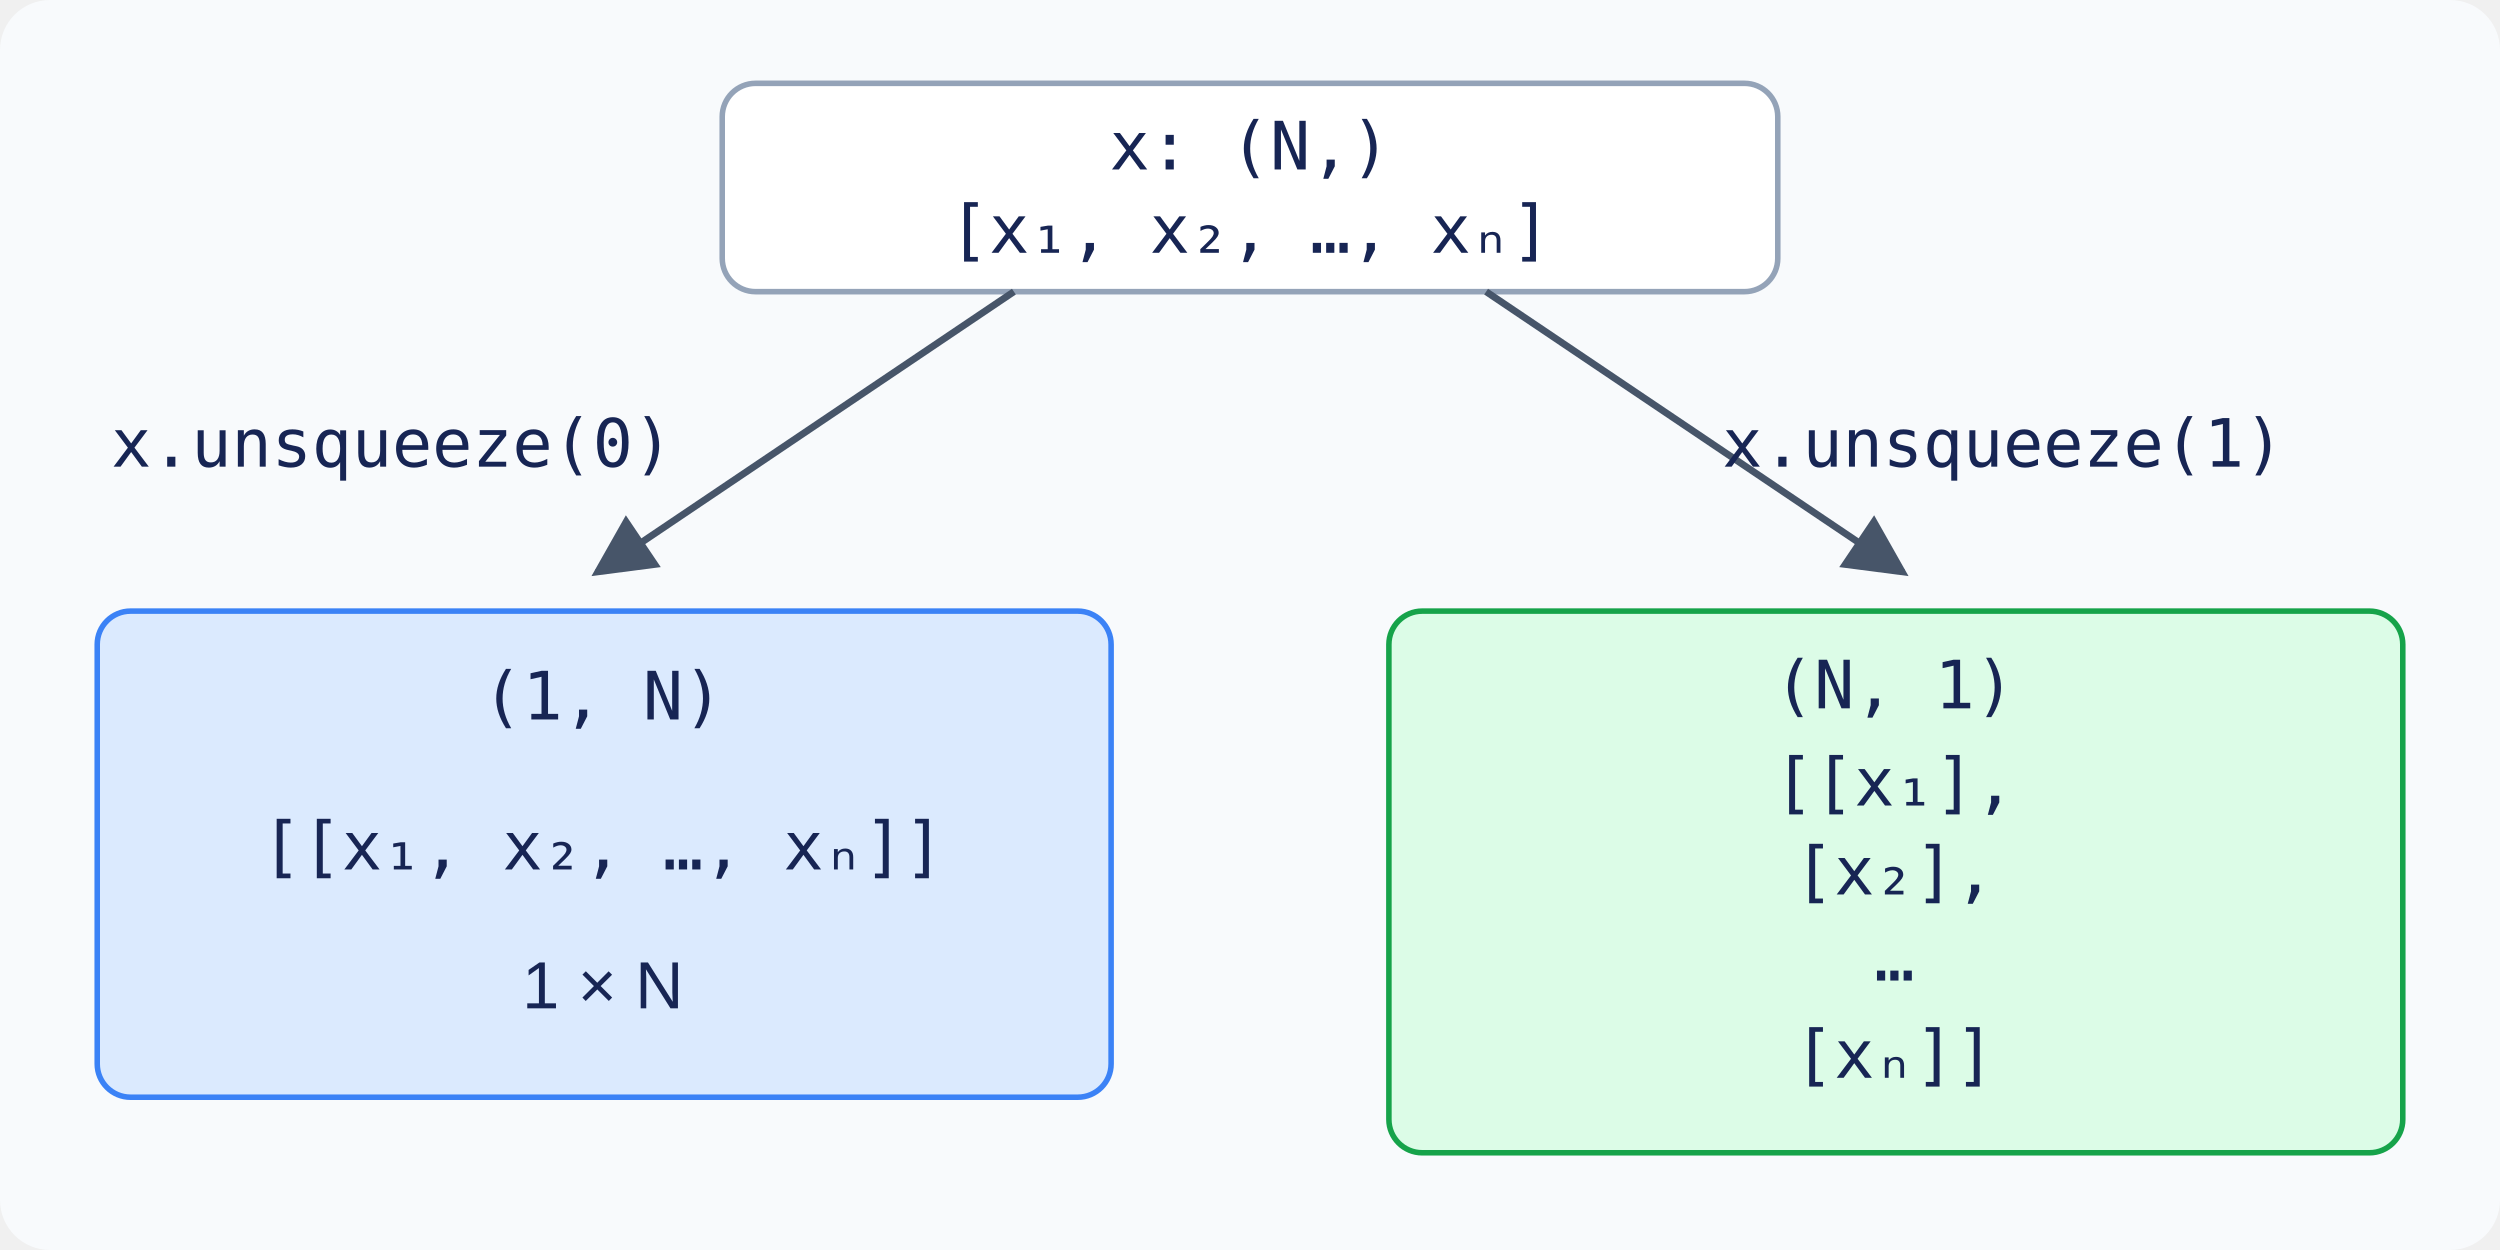
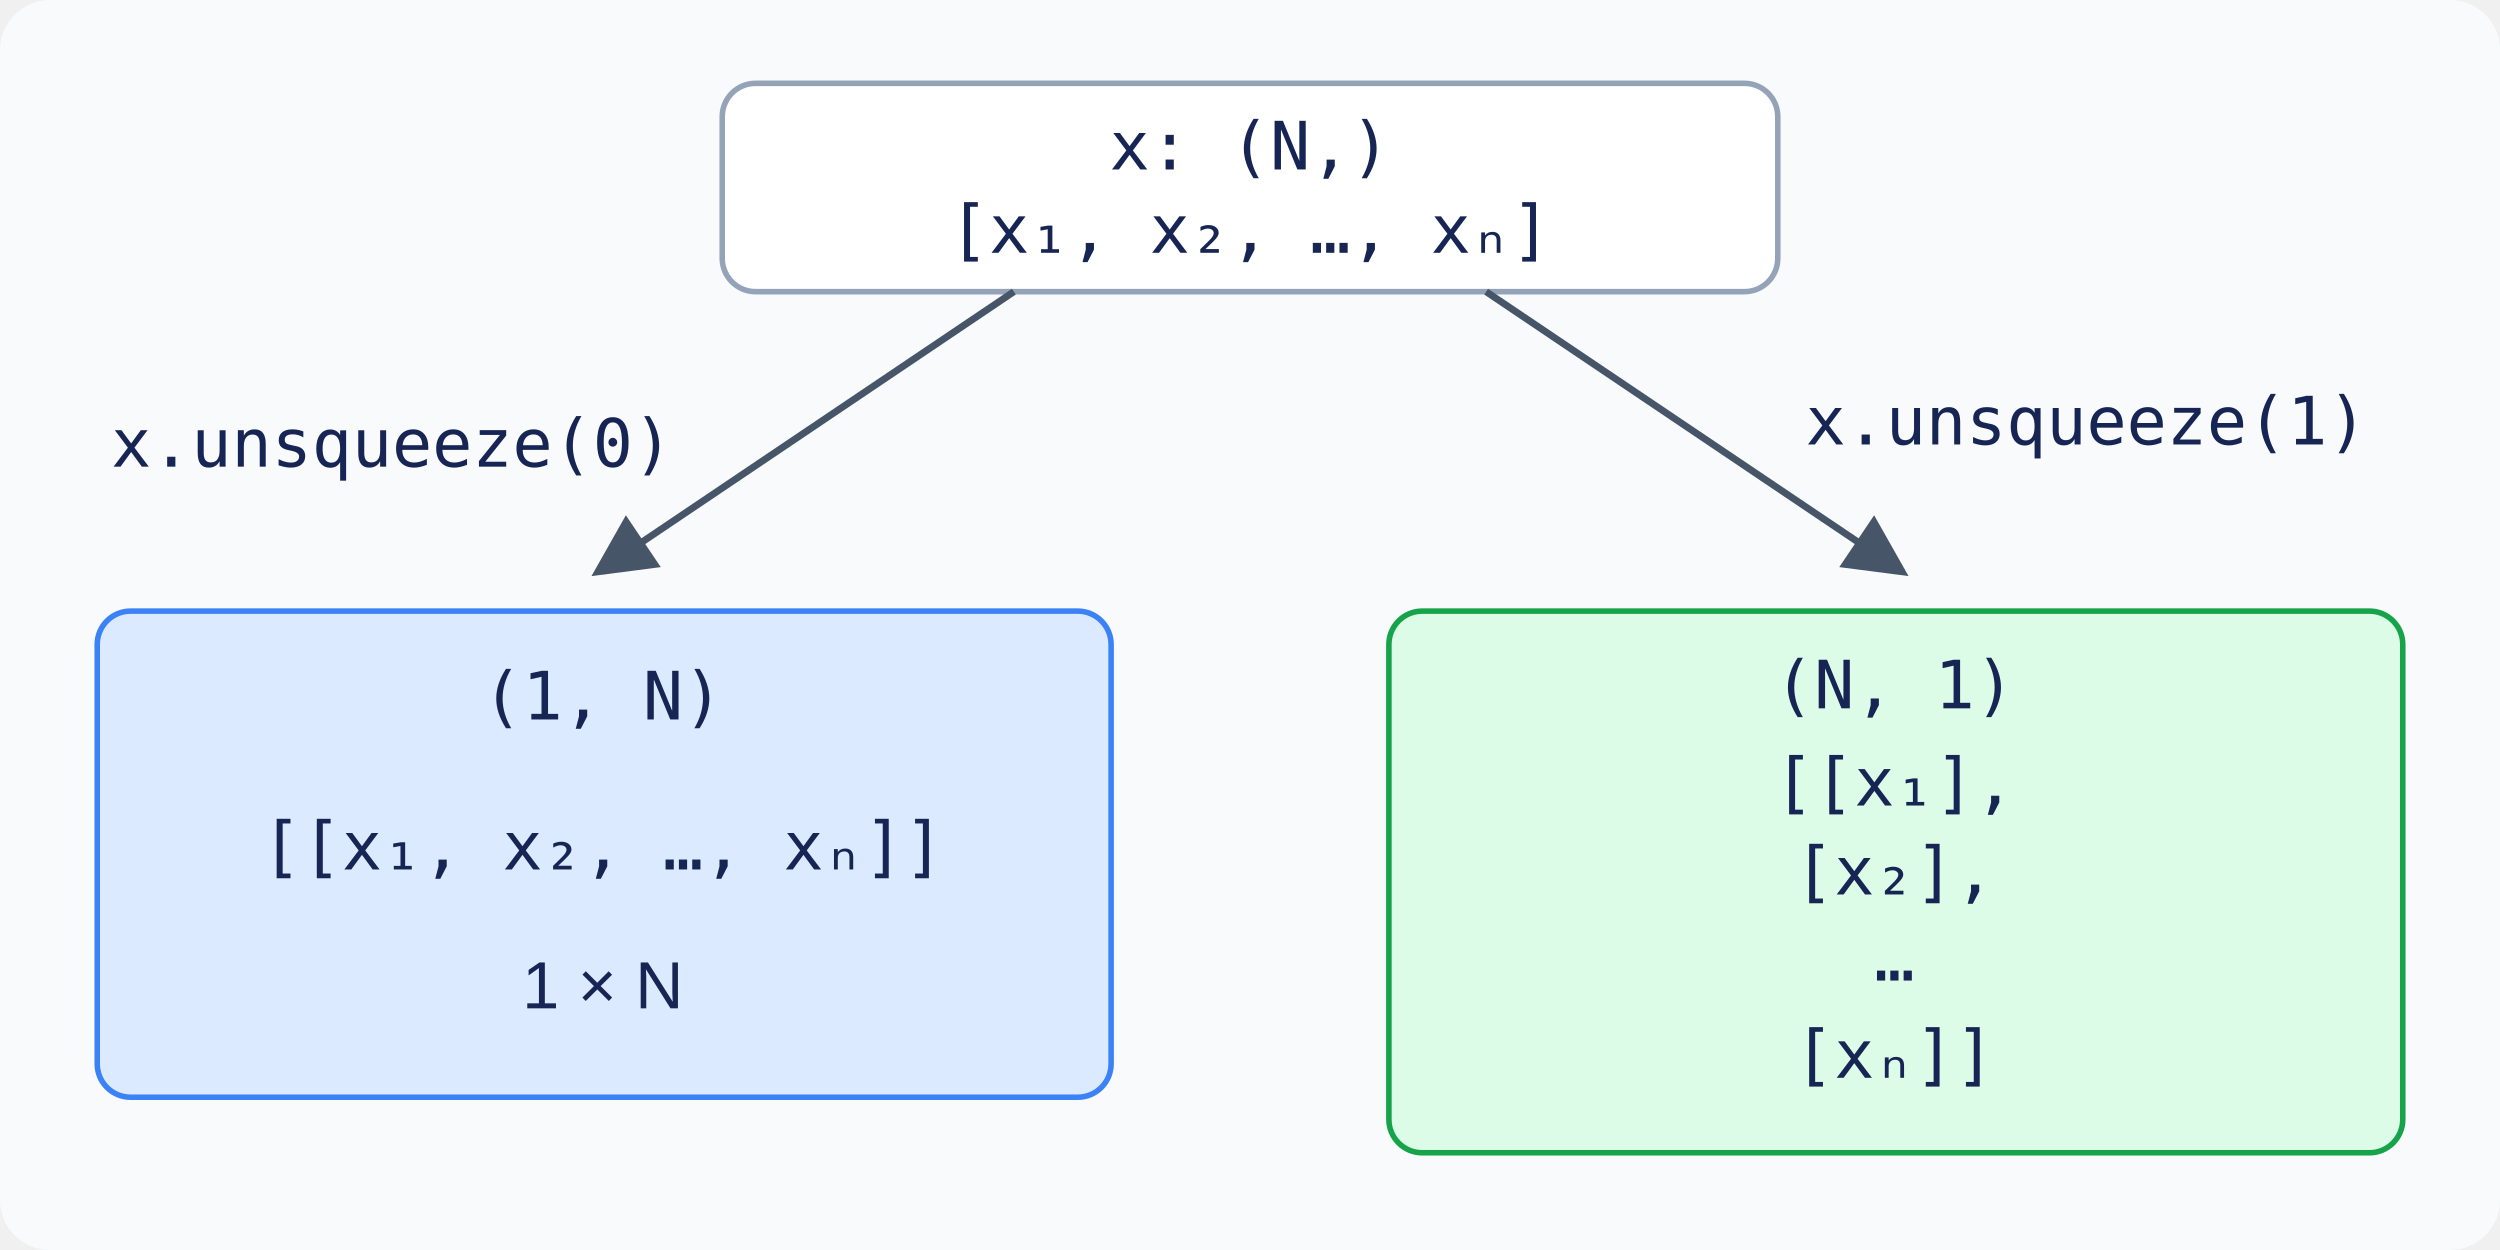
<svg xmlns="http://www.w3.org/2000/svg" viewBox="0 0 900 450" role="img" aria-labelledby="title desc">
  <defs>
    <marker id="a" markerWidth="9" markerHeight="9" refX="8" refY="4.5" orient="auto">
      <path d="M0 0L9 4.5L0 9Z" fill="#475569" />
    </marker>
  </defs>
  <style>text{font-family:Arial,sans-serif;fill:#172554;font-size:24px}.code{font-family:monospace;font-size:24px}.arrow{fill:none;stroke:#475569;stroke-width:2.5;marker-end:url(#a)}</style>
  <rect width="900" height="450" rx="18" fill="#f8fafc" />
  <rect x="260" y="30" width="380" height="75" rx="12" fill="#fff" stroke="#94a3b8" stroke-width="2" />
  <text class="code" x="450" y="61" text-anchor="middle">x: (N,)</text>
  <text class="code" x="450" y="91" text-anchor="middle">[x₁, x₂, …, xₙ]</text>
  <path class="arrow" d="M365 105L215 206" />
  <path class="arrow" d="M535 105L685 206" />
  <text class="code" x="40" y="168">x.unsqueeze(0)</text>
-   <text class="code" x="620" y="168">x.unsqueeze(1)</text>
+   <text class="code" x="650" y="160">x.unsqueeze(1)</text>
  <rect x="35" y="220" width="365" height="175" rx="12" fill="#dbeafe" stroke="#3b82f6" stroke-width="2" />
  <text class="code" x="217" y="259" text-anchor="middle">(1, N)</text>
  <text class="code" x="217" y="313" text-anchor="middle">[[x₁, x₂, …, xₙ]]</text>
  <text x="217" y="363" text-anchor="middle">1 × N</text>
  <rect x="500" y="220" width="365" height="195" rx="12" fill="#dcfce7" stroke="#16a34a" stroke-width="2" />
  <text class="code" x="682" y="255" text-anchor="middle">(N, 1)</text>
  <text class="code" x="682" y="290" text-anchor="middle">[[x₁],</text>
  <text class="code" x="682" y="322" text-anchor="middle"> [x₂],</text>
  <text class="code" x="682" y="353" text-anchor="middle"> …</text>
  <text class="code" x="682" y="388" text-anchor="middle"> [xₙ]]</text>
</svg>
